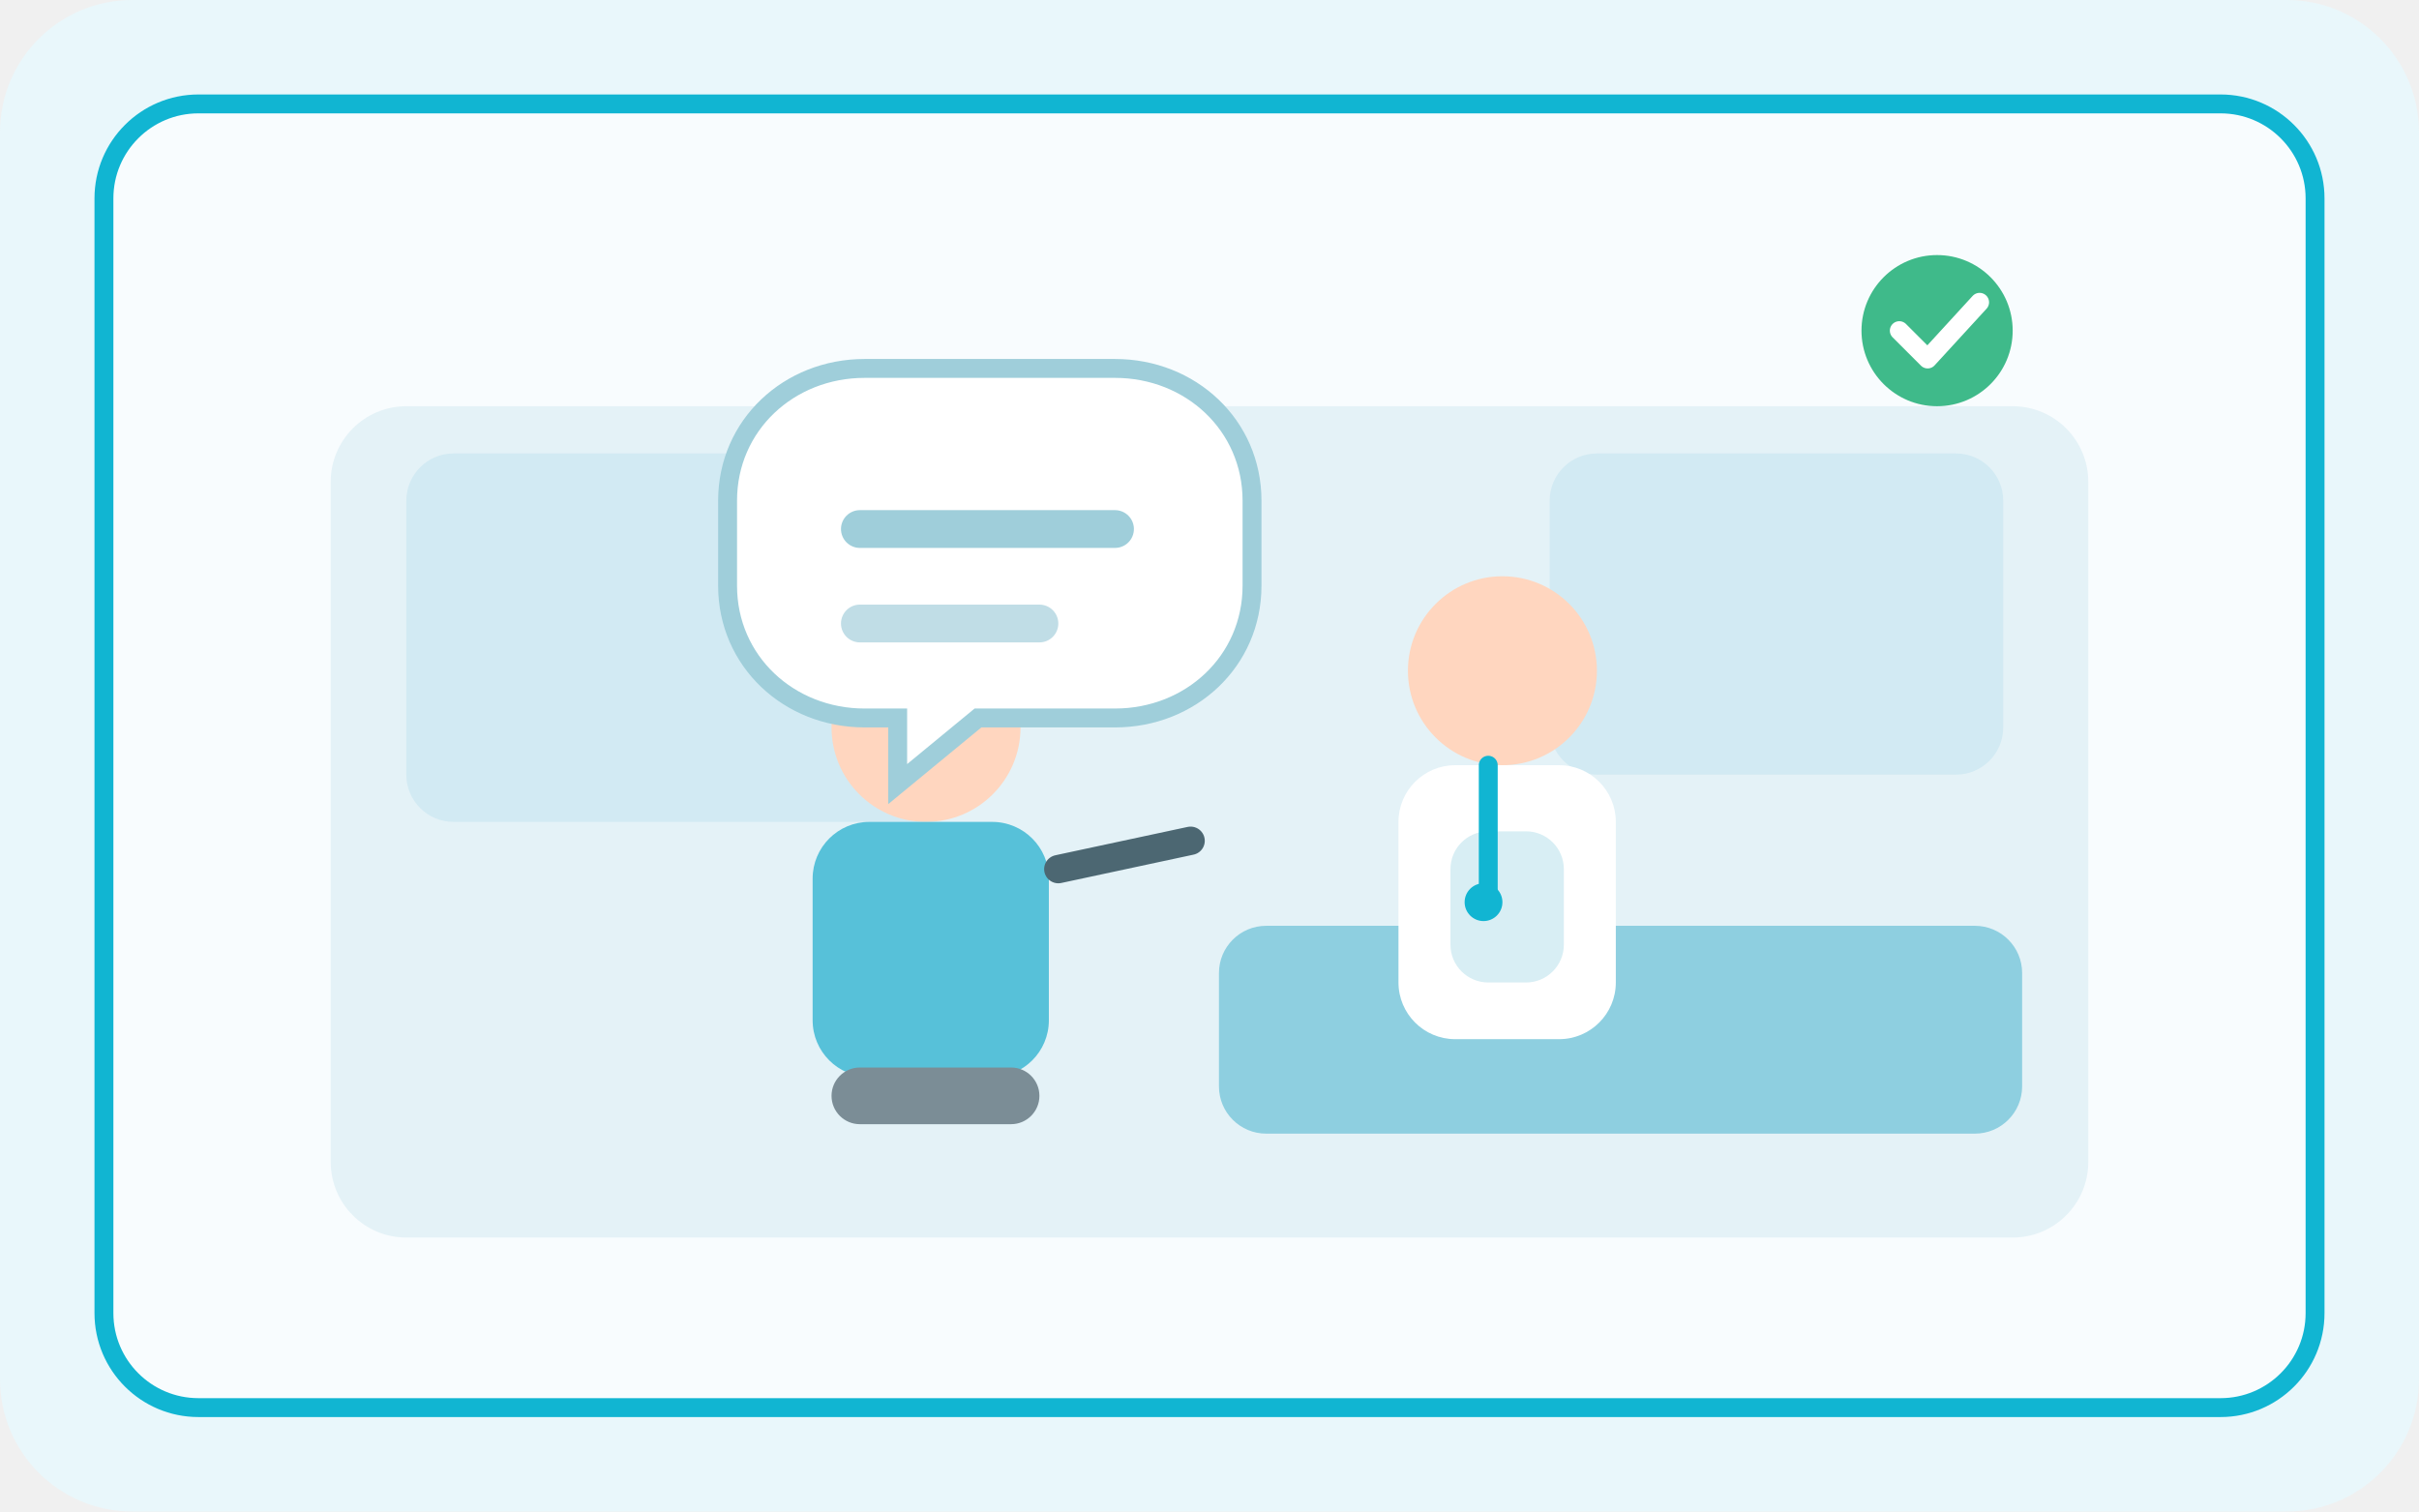
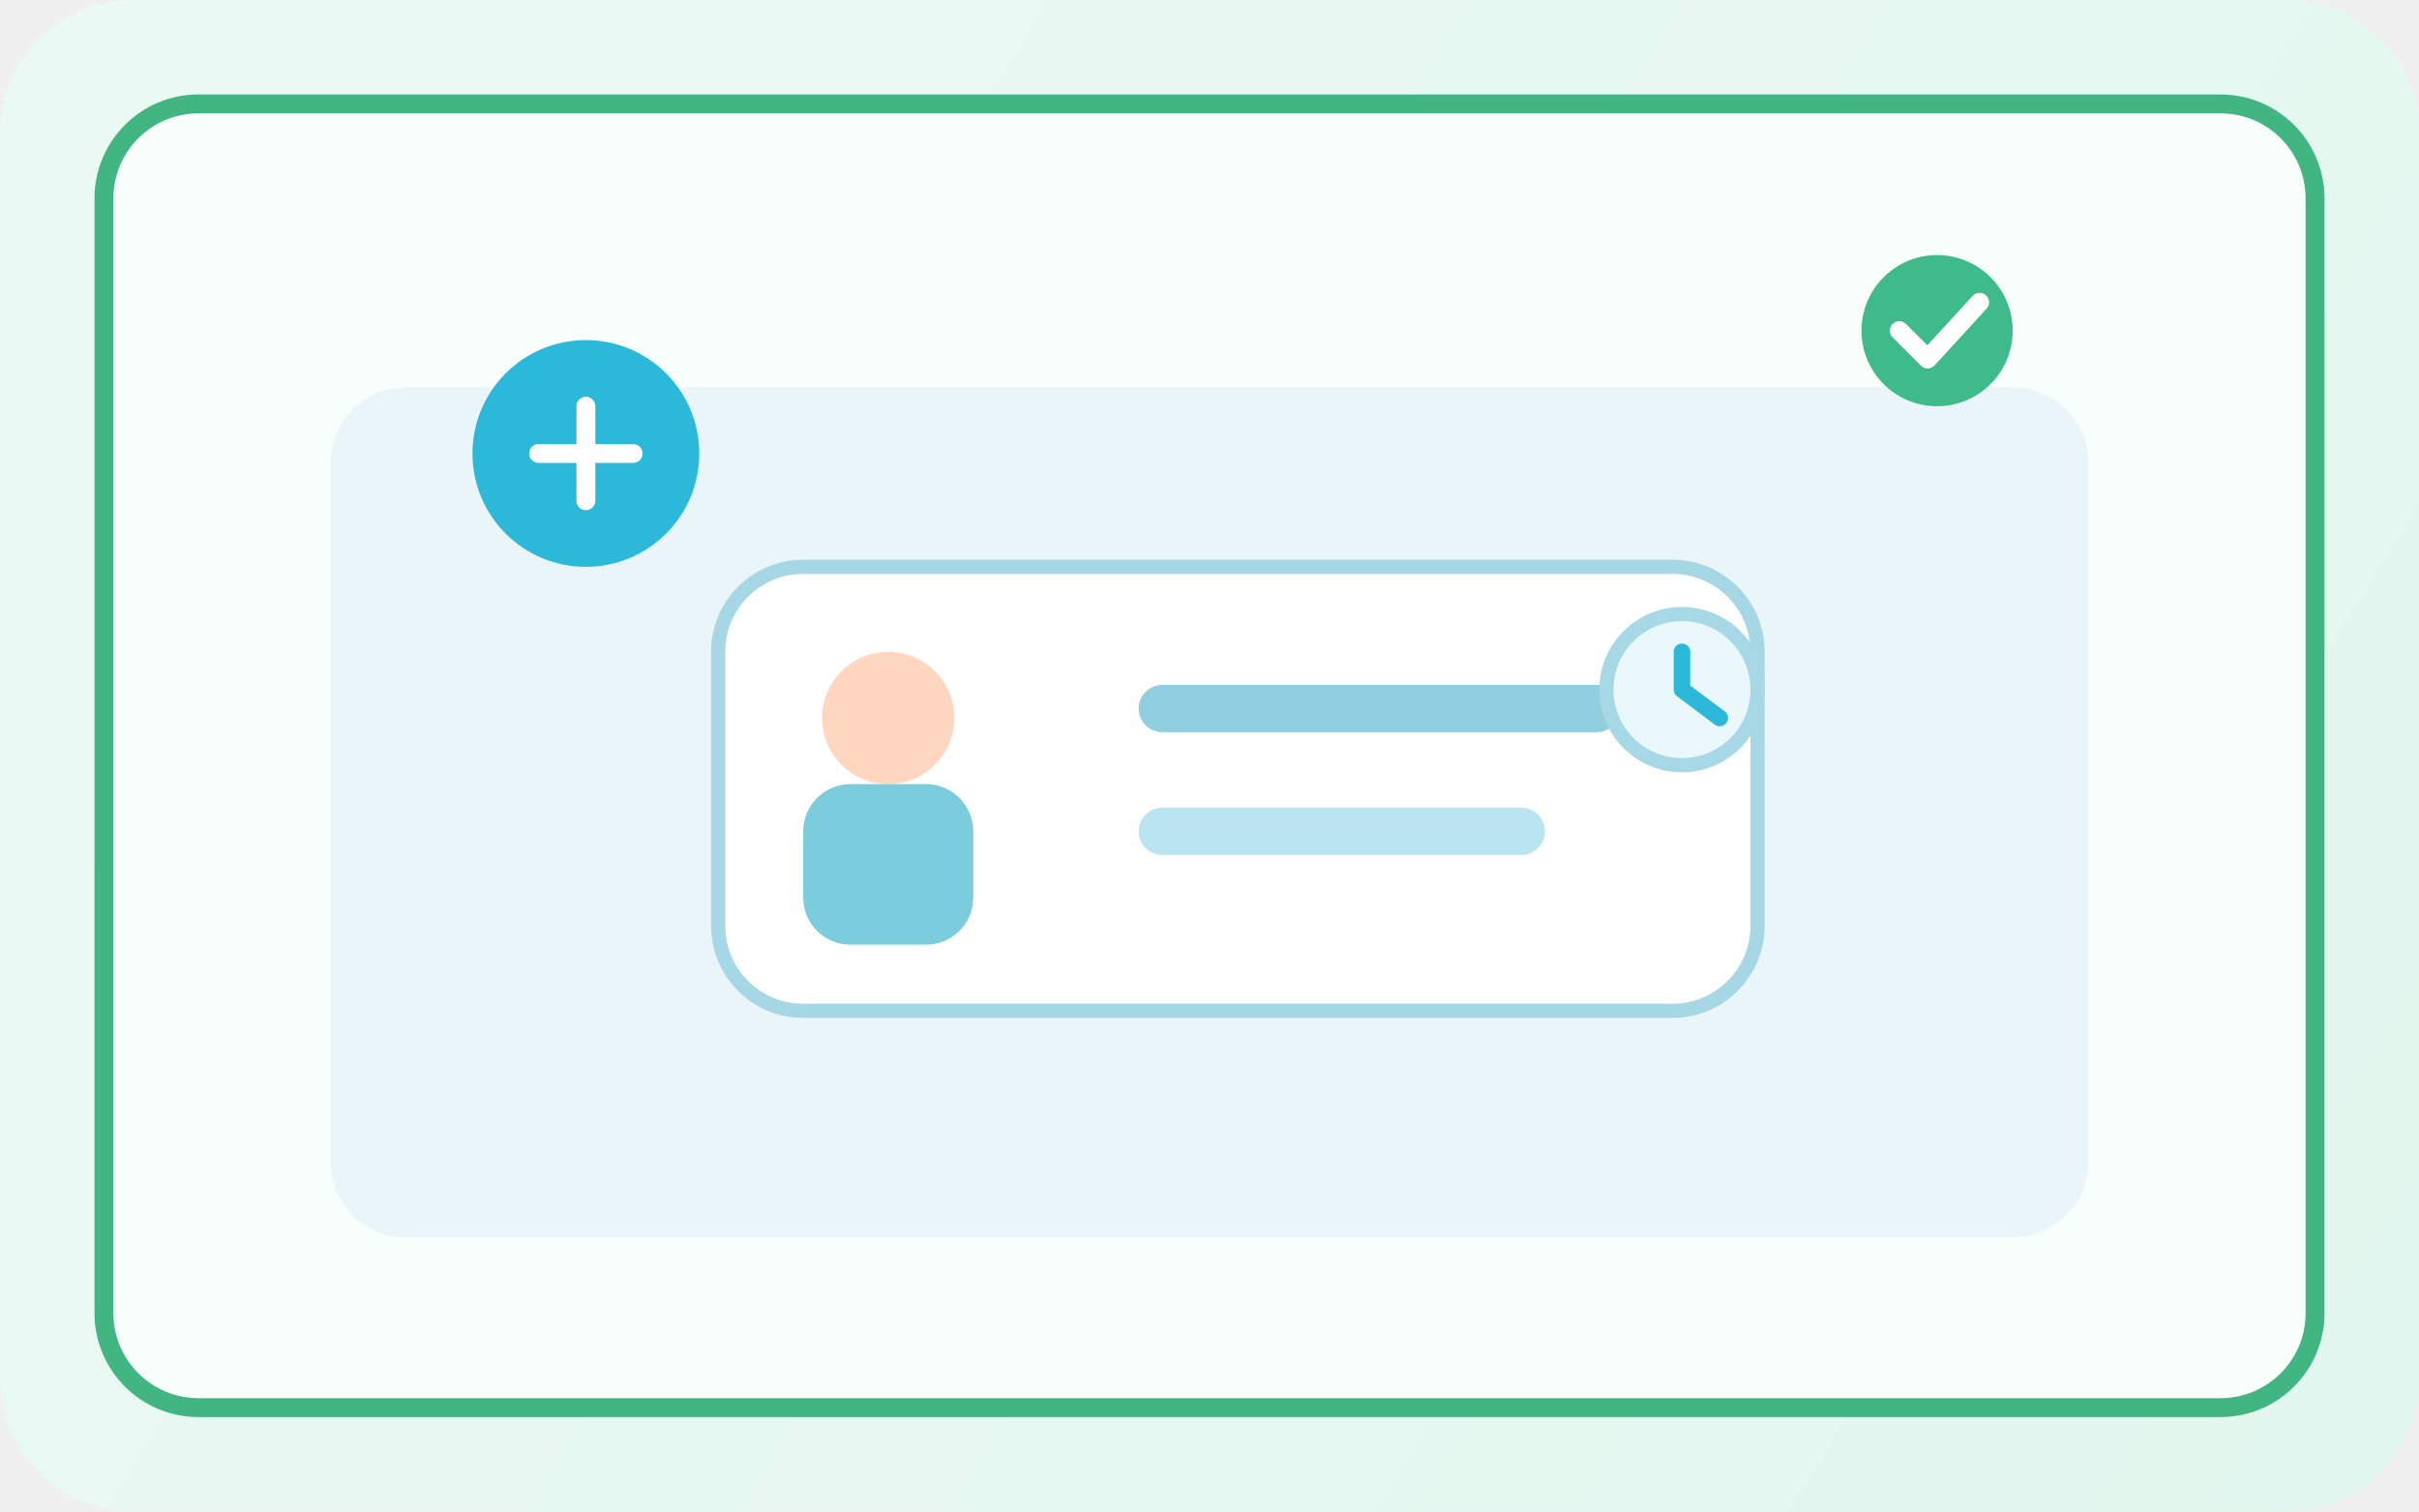
<svg xmlns="http://www.w3.org/2000/svg" width="512" height="320" viewBox="0 0 512 320" fill="none">
-   <rect width="512" height="320" rx="28" fill="#E9F7FB" />
-   <rect x="22" y="22" width="468" height="276" rx="20" fill="#F8FCFE" stroke="#11B5D2" stroke-width="4" />
-   <rect x="70" y="86" width="372" height="176" rx="16" fill="#E4F2F7" />
-   <rect x="86" y="96" width="118" height="78" rx="10" fill="#D2EAF3" />
-   <rect x="328" y="96" width="96" height="68" rx="10" fill="#D2EAF3" />
-   <rect x="258" y="196" width="170" height="44" rx="10" fill="#8ECFE0" />
-   <circle cx="318" cy="142" r="20" fill="#FFD6BF" />
-   <rect x="296" y="162" width="46" height="58" rx="12" fill="#FFFFFF" />
-   <rect x="307" y="176" width="24" height="32" rx="8" fill="#D8EEF4" />
-   <path d="M315 162V190" stroke="#11B5D2" stroke-width="4" stroke-linecap="round" />
-   <circle cx="314" cy="191" r="4" fill="#11B5D2" />
-   <circle cx="196" cy="154" r="20" fill="#FFD6BF" />
-   <rect x="172" y="174" width="50" height="54" rx="12" fill="#57C1D9" />
-   <rect x="176" y="226" width="44" height="12" rx="6" fill="#7B8D96" />
-   <path d="M224 184L252 178" stroke="#4C6772" stroke-width="6" stroke-linecap="round" />
-   <path d="M154 106C154 90 167 78 183 78H236C252 78 265 90 265 106V124C265 140 252 152 236 152H207L190 166V152H183C167 152 154 140 154 124V106Z" fill="#FFFFFF" stroke="#9FCEDA" stroke-width="4" />
-   <path d="M182 112H236" stroke="#9FCEDA" stroke-width="8" stroke-linecap="round" />
-   <path d="M182 132H220" stroke="#C0DDE6" stroke-width="8" stroke-linecap="round" />
+   <defs>
+     <linearGradient id="page" x1="0" y1="0" x2="512" y2="320" gradientUnits="userSpaceOnUse">
+       <stop offset="0" stop-color="#EAF9F4" />
+       <stop offset="1" stop-color="#E2F7EF" />
+     </linearGradient>
+   </defs>
+   <rect width="512" height="320" rx="28" fill="url(#page)" />
+   <rect x="22" y="22" width="468" height="276" rx="20" fill="#F8FEFB" stroke="#42B682" stroke-width="4" />
+   <rect x="70" y="82" width="372" height="180" rx="16" fill="#EAF5F9" />
+   <circle cx="124" cy="96" r="24" fill="#2CB8D9" />
+   <path d="M114 96H134" stroke="white" stroke-width="4" stroke-linecap="round" />
+   <path d="M124 86V106" stroke="white" stroke-width="4" stroke-linecap="round" />
+   <rect x="152" y="120" width="220" height="94" rx="18" fill="#FFFFFF" stroke="#A6D7E5" stroke-width="3" />
+   <circle cx="188" cy="152" r="14" fill="#FFD7C1" />
+   <rect x="170" y="166" width="36" height="34" rx="10" fill="#7BCDDD" />
+   <path d="M246 150H338" stroke="#8FCFDF" stroke-width="10" stroke-linecap="round" />
+   <path d="M246 176H322" stroke="#B8E5F0" stroke-width="10" stroke-linecap="round" />
+   <circle cx="356" cy="146" r="16" fill="#EAF7FB" stroke="#A7D8E6" stroke-width="3" />
+   <path d="M356 138V146L364 152" stroke="#2CB8D9" stroke-width="3.5" stroke-linecap="round" stroke-linejoin="round" />
  <circle cx="410" cy="70" r="16" fill="#3FBA8A" />
  <path d="M402 70L408 76L419 64" stroke="white" stroke-width="4" stroke-linecap="round" stroke-linejoin="round" />
</svg>
